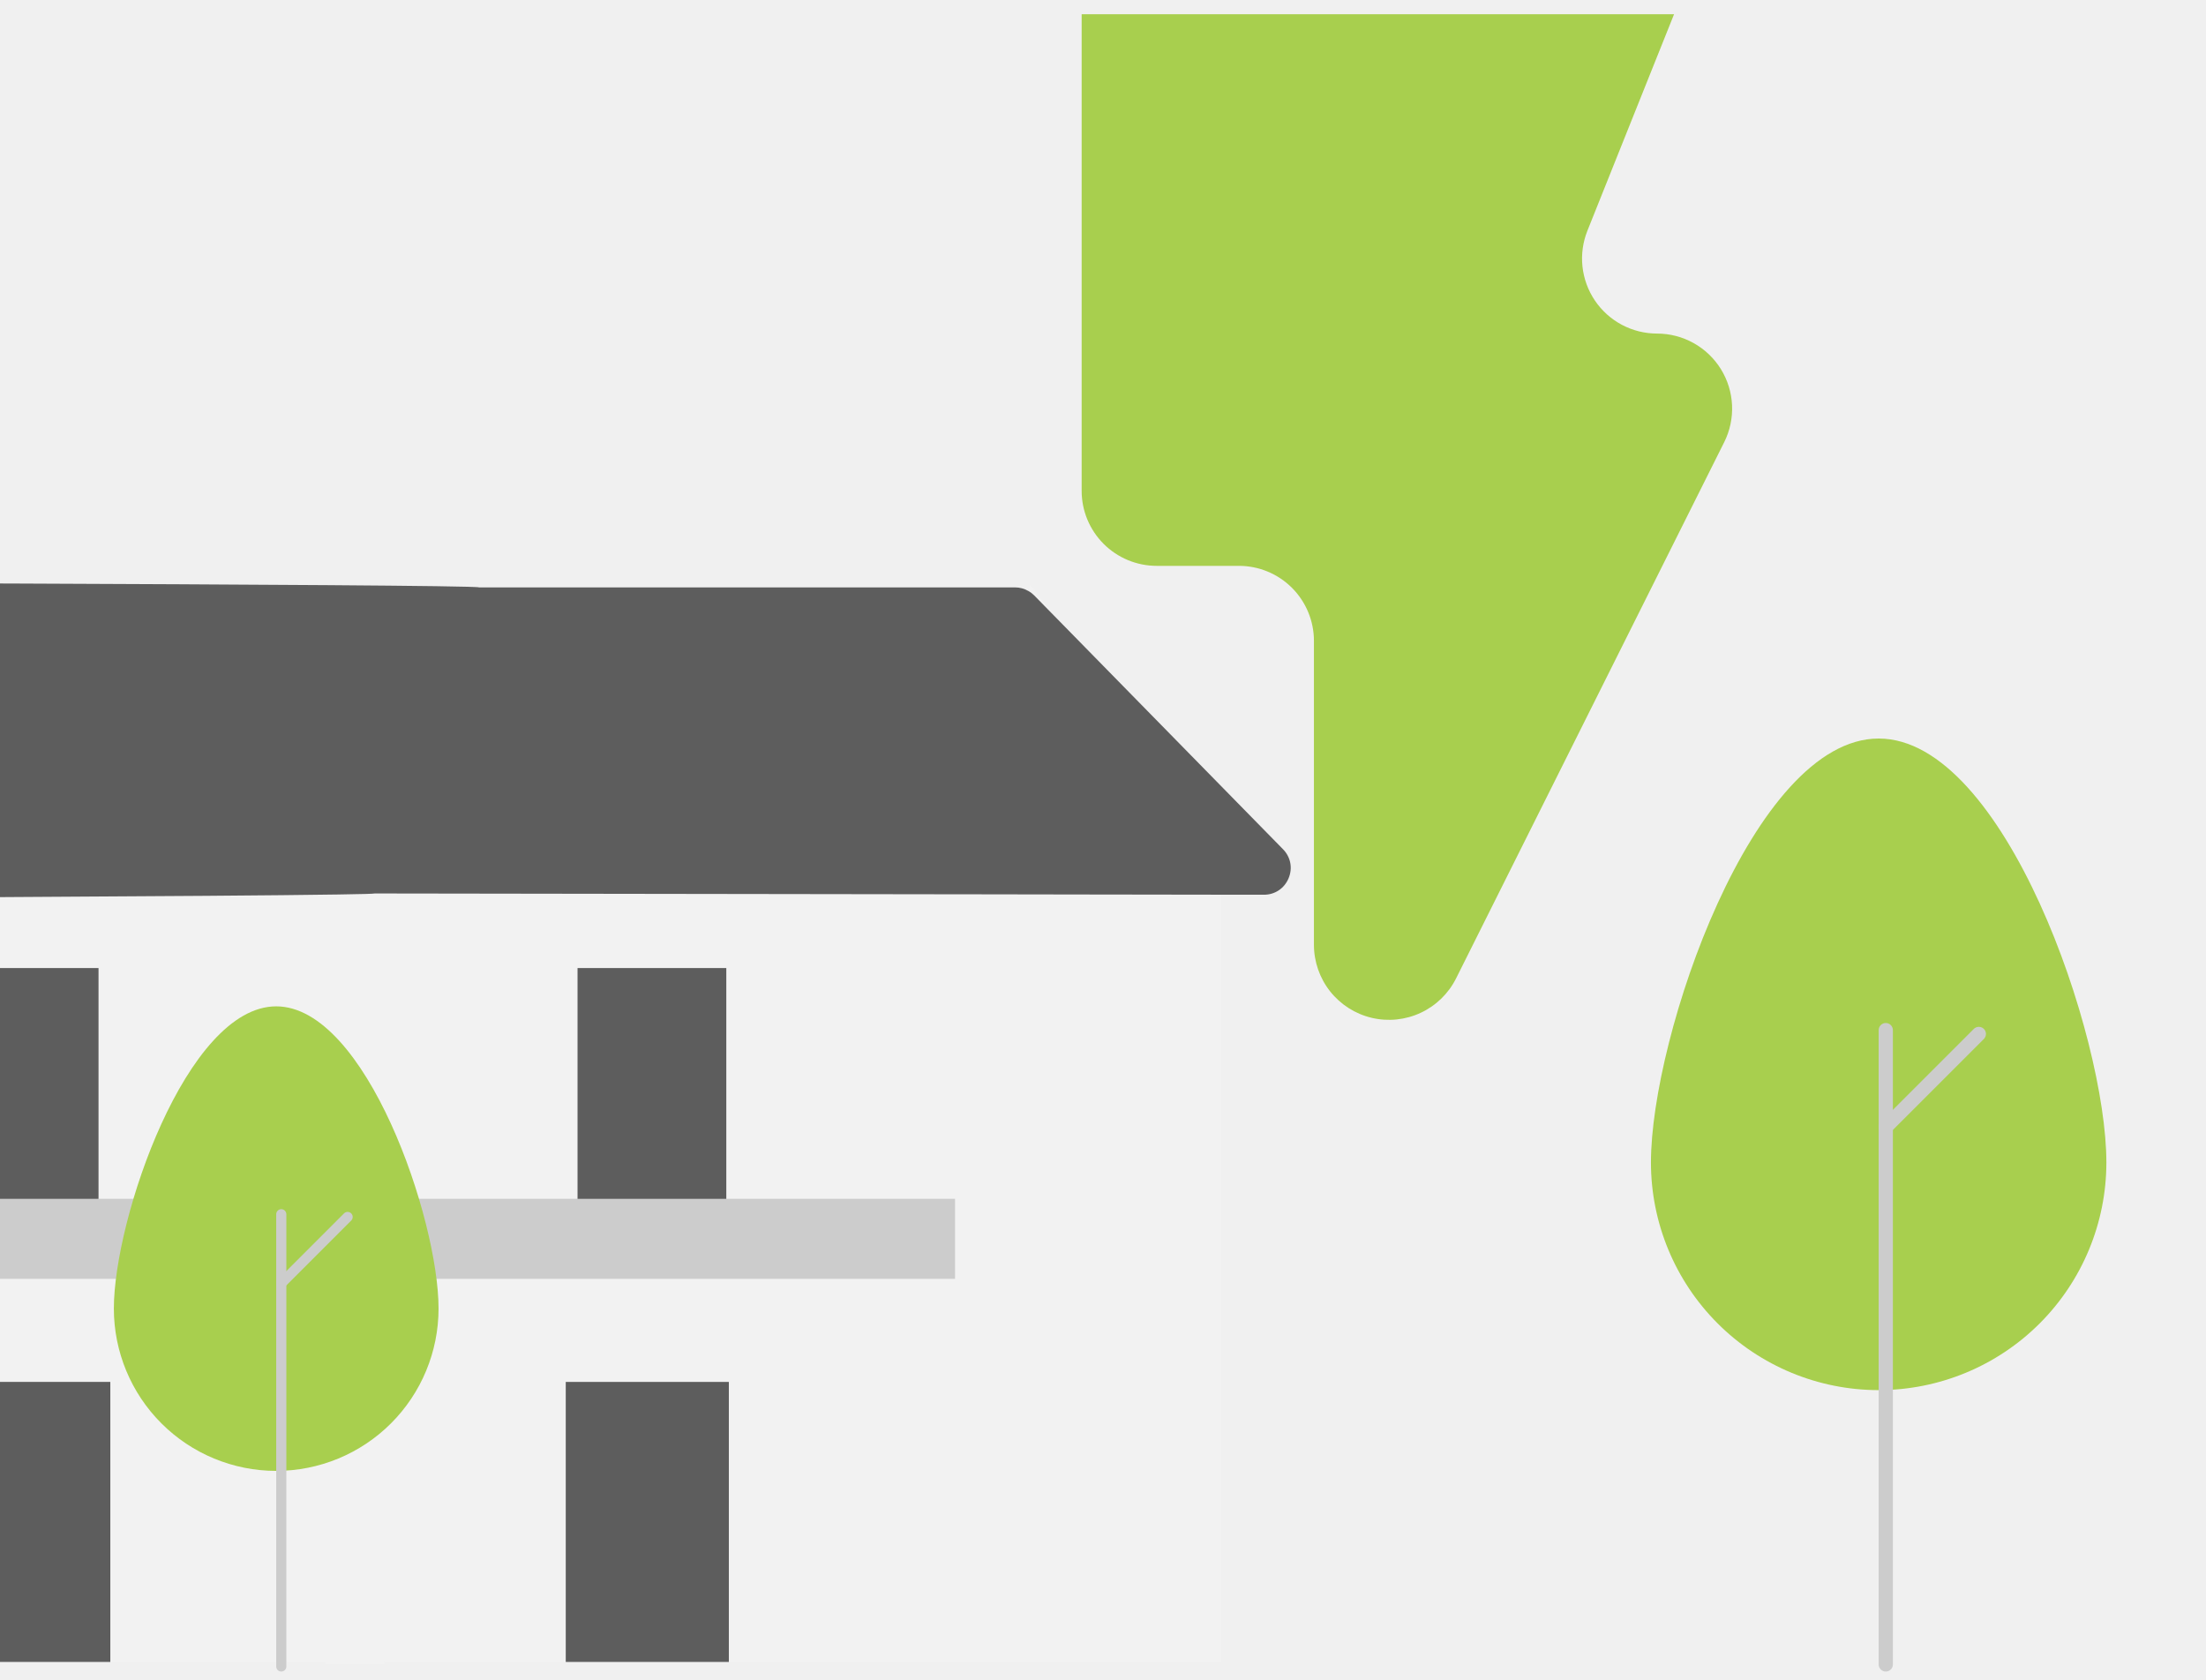
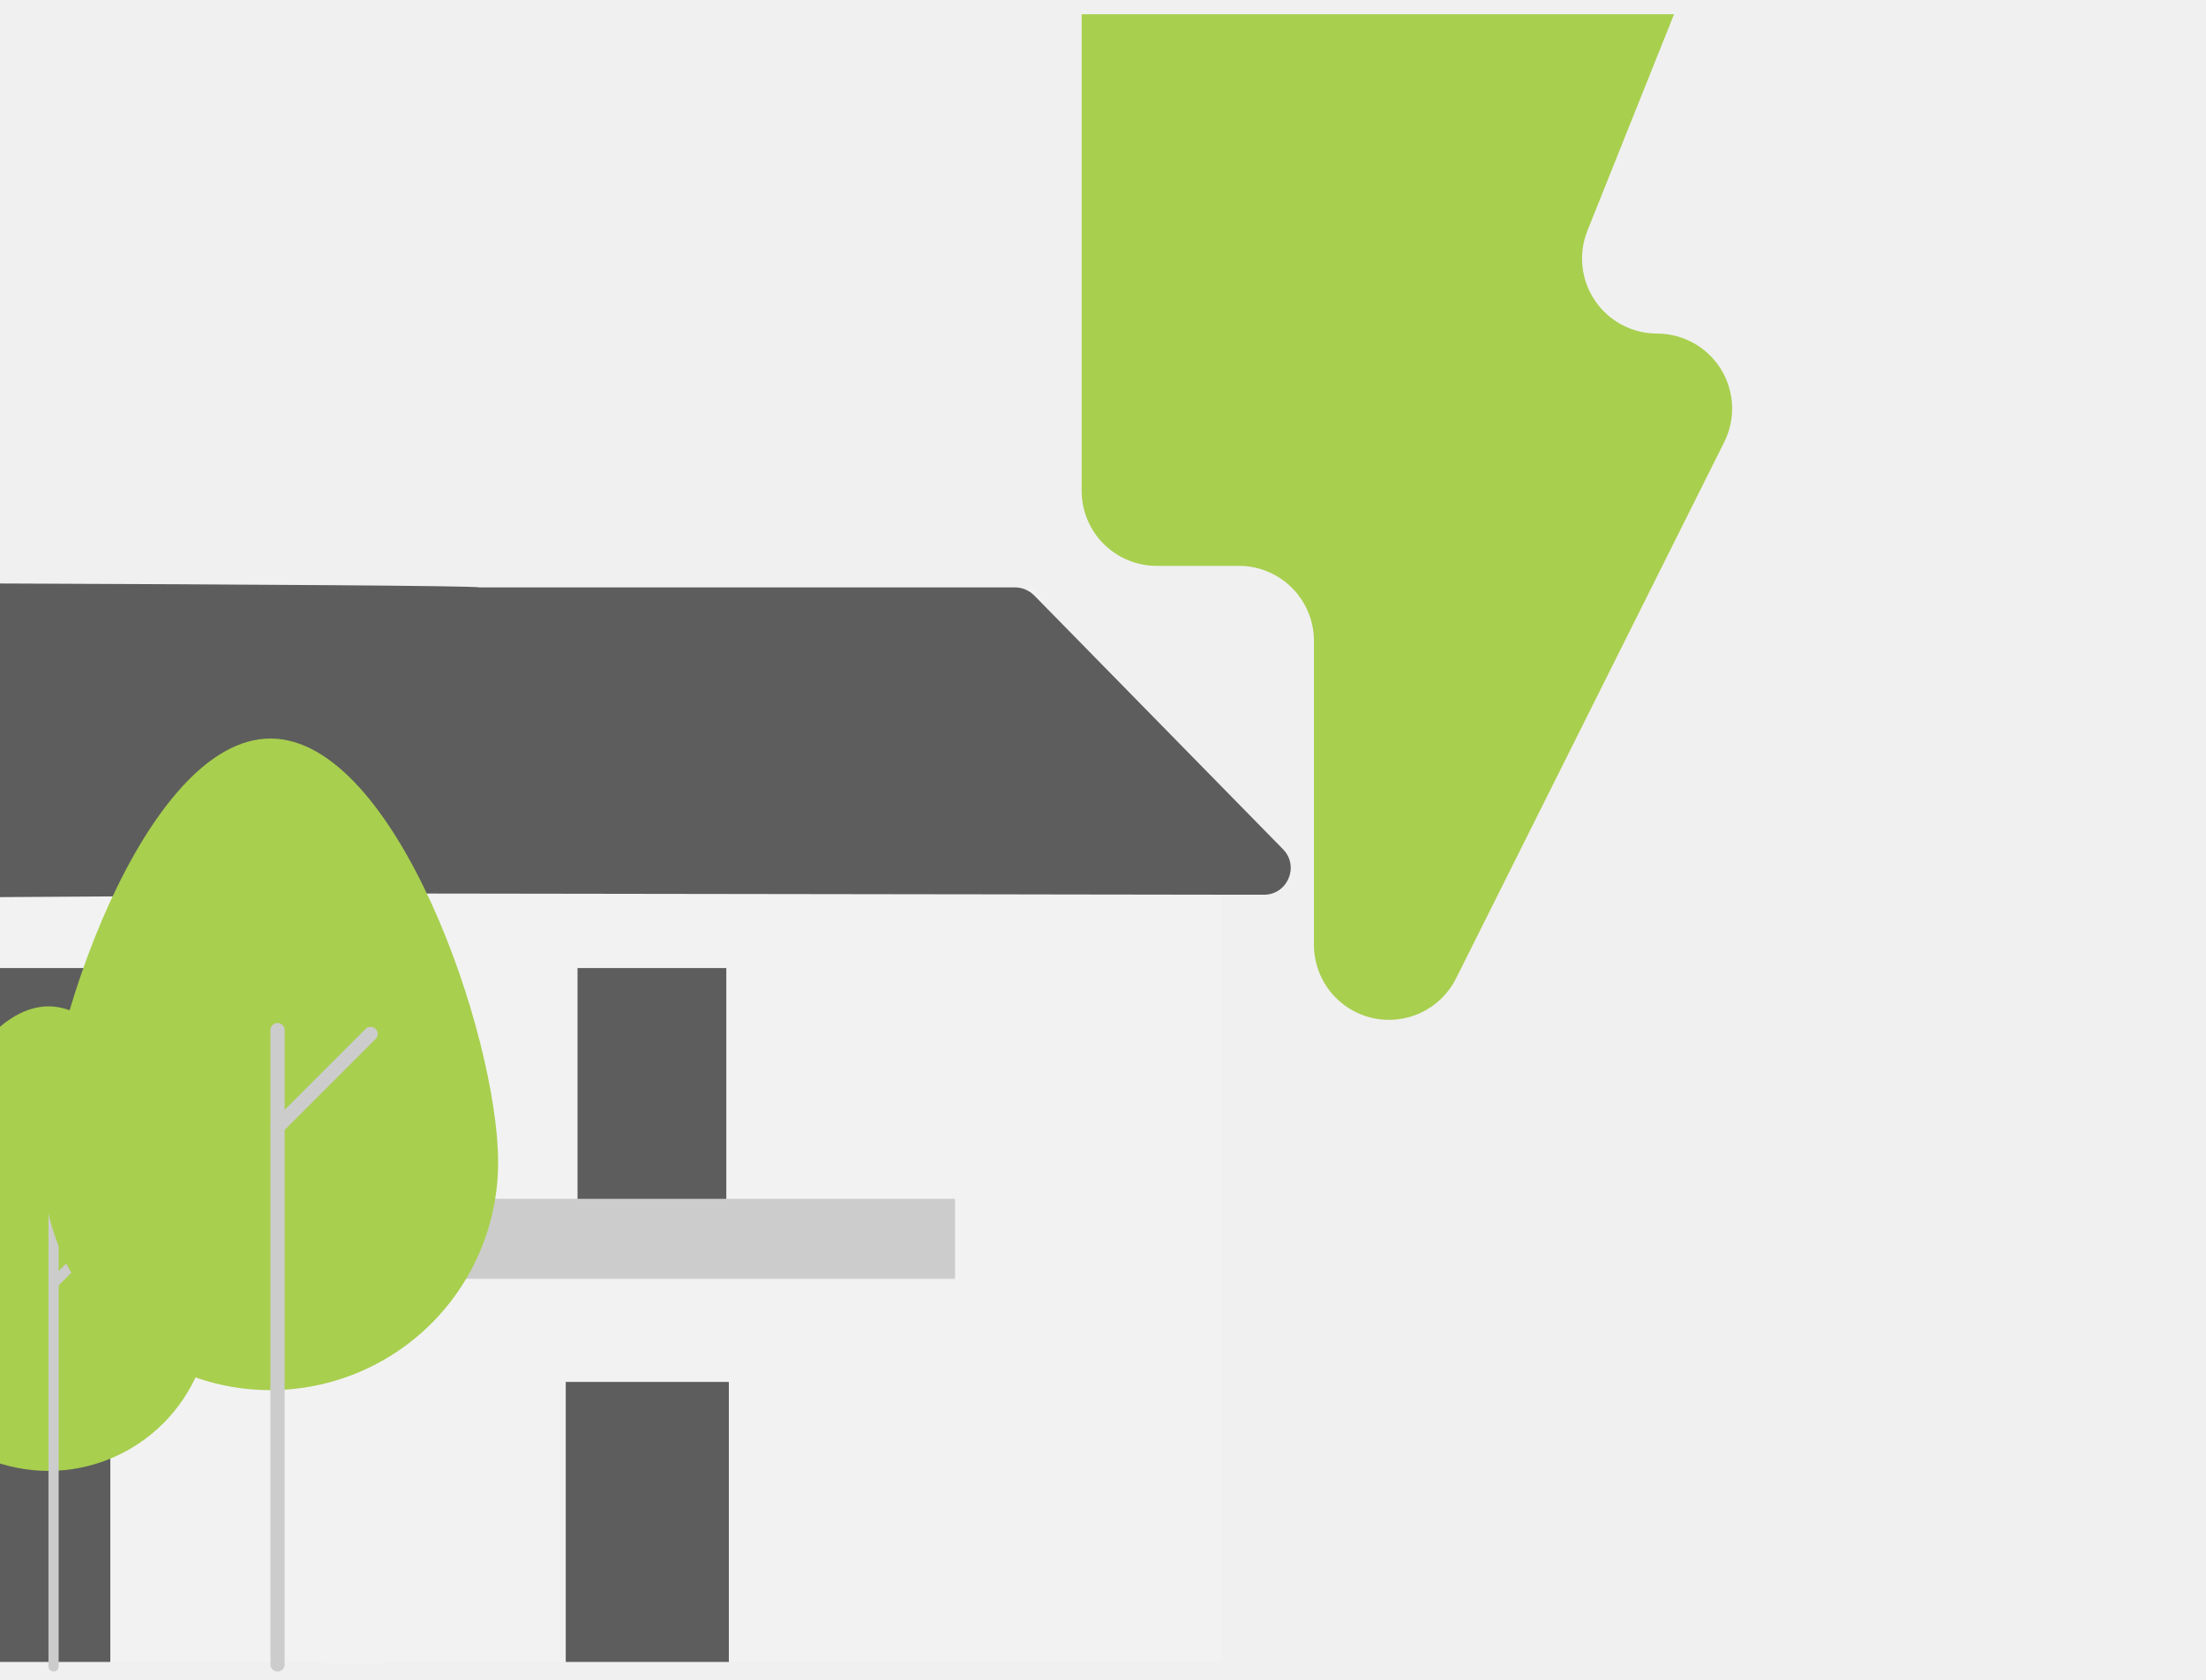
<svg xmlns="http://www.w3.org/2000/svg" width="155" height="118" viewBox="0 0 155 118" fill="none">
-   <path d="M67.644 58.616H23.751V116.779H67.644V58.616Z" fill="#F2F2F2" />
-   <path d="M85.806 116.779H66.995V58.616L72.401 41.102L85.806 58.616V116.779Z" fill="#F2F2F2" />
-   <path d="M51.211 97.103H39.752V116.779H51.211V97.103Z" fill="#5D5D5D" />
-   <path d="M51.032 68.022H40.58V85.968H51.032V68.022Z" fill="#5D5D5D" />
-   <path d="M67.103 84.238H23.211V89.859H67.103V84.238Z" fill="#CCCCCC" />
-   <path d="M23.751 58.615H0V116.779H23.751V58.615Z" fill="#F2F2F2" />
-   <path d="M7.751 97.102H0V116.779H7.751V97.102Z" fill="#5D5D5D" />
-   <path d="M6.923 68.022H0V85.968H6.923V68.022Z" fill="#5D5D5D" />
-   <path d="M24.292 84.237H0V89.86H24.292V84.237Z" fill="#CCCCCC" />
-   <path d="M90.538 61.717C90.24 62.429 89.577 62.87 88.807 62.87H88.804L85.808 62.867L78.358 62.856H78.054L76.2 62.853L67.645 62.839H66.995L26.33 62.781C26.289 62.805 25.362 62.829 23.751 62.853C19.575 62.918 10.812 62.98 1.033 63.031C0.691 63.034 0.345 63.034 0 63.038V41C0.342 41.003 0.688 41.003 1.033 41.003C16.49 41.065 33.475 41.154 33.664 41.274H71.322C71.654 41.274 71.982 41.363 72.266 41.534C72.413 41.612 72.547 41.718 72.666 41.838L74.021 43.22L74.722 43.935L90.148 59.672C90.689 60.223 90.839 61.006 90.538 61.717Z" fill="#5D5D5D" />
-   <path d="M27.001 62.908H22.896V116.95H27.001V62.908Z" fill="#F2F2F2" />
-   <path d="M30.814 91.948C30.814 85.653 25.707 70.713 19.407 70.713C13.107 70.713 8 85.653 8 91.948C8 94.974 9.202 97.875 11.341 100.014C13.48 102.153 16.382 103.355 19.407 103.355C22.432 103.355 25.334 102.153 27.473 100.014C29.612 97.875 30.814 94.974 30.814 91.948Z" fill="#A8CF4E" />
-   <path d="M19.763 117.453C19.669 117.453 19.578 117.416 19.511 117.349C19.445 117.282 19.407 117.192 19.407 117.097V85.321C19.407 85.227 19.445 85.136 19.511 85.069C19.578 85.002 19.669 84.965 19.763 84.965C19.858 84.965 19.949 85.002 20.015 85.069C20.082 85.136 20.12 85.227 20.12 85.321V117.097C20.12 117.192 20.082 117.282 20.015 117.349C19.949 117.416 19.858 117.453 19.763 117.453Z" fill="#CCCCCC" />
-   <path d="M19.763 90.531C19.693 90.531 19.624 90.51 19.565 90.471C19.507 90.431 19.461 90.376 19.434 90.311C19.407 90.245 19.4 90.174 19.414 90.105C19.428 90.035 19.462 89.972 19.511 89.922L24.173 85.26C24.24 85.193 24.331 85.156 24.425 85.156C24.52 85.156 24.61 85.193 24.677 85.26C24.744 85.327 24.782 85.418 24.782 85.512C24.782 85.607 24.744 85.697 24.677 85.764L20.015 90.426C19.982 90.459 19.943 90.486 19.9 90.504C19.857 90.522 19.81 90.531 19.763 90.531Z" fill="#CCCCCC" />
-   <path d="M148 81.679C148 72.848 140.837 51.894 132 51.894C123.163 51.894 116 72.848 116 81.679C116 85.922 117.686 89.992 120.686 92.992C123.687 95.993 127.757 97.679 132 97.679C136.243 97.679 140.313 95.993 143.314 92.992C146.314 89.992 148 85.922 148 81.679Z" fill="#A8CF4E" />
-   <path d="M132.5 117.454C132.367 117.454 132.24 117.401 132.146 117.307C132.053 117.213 132 117.086 132 116.954V72.383C132 72.251 132.053 72.124 132.146 72.03C132.24 71.936 132.367 71.883 132.5 71.883C132.633 71.883 132.76 71.936 132.854 72.03C132.947 72.124 133 72.251 133 72.383V116.954C133 117.086 132.947 117.213 132.854 117.307C132.76 117.401 132.633 117.454 132.5 117.454Z" fill="#CCCCCC" />
-   <path d="M132.5 79.69C132.401 79.69 132.304 79.661 132.222 79.606C132.14 79.551 132.076 79.473 132.038 79.382C132 79.29 131.99 79.19 132.01 79.093C132.029 78.996 132.076 78.907 132.146 78.837L138.685 72.298C138.779 72.204 138.906 72.151 139.039 72.151C139.171 72.151 139.298 72.204 139.392 72.298C139.486 72.392 139.539 72.519 139.539 72.651C139.539 72.784 139.486 72.911 139.392 73.005L132.853 79.544C132.807 79.59 132.752 79.627 132.691 79.652C132.631 79.678 132.566 79.69 132.5 79.69Z" fill="#CCCCCC" />
-   <path d="M116.432 23.439C115.57 23.439 114.721 23.228 113.96 22.825C113.199 22.421 112.549 21.836 112.065 21.122C111.582 20.409 111.282 19.588 111.189 18.731C111.097 17.874 111.217 17.008 111.537 16.208L117.624 1H76V34.488C76 35.18 76.136 35.866 76.401 36.506C76.666 37.145 77.055 37.727 77.544 38.216C78.034 38.706 78.615 39.094 79.255 39.359C79.895 39.624 80.58 39.761 81.273 39.761H87.048C88.447 39.761 89.788 40.316 90.777 41.305C91.766 42.294 92.321 43.635 92.321 45.033V66.389C92.321 67.576 92.722 68.729 93.459 69.661C94.196 70.592 95.226 71.247 96.382 71.52C97.538 71.793 98.752 71.668 99.828 71.164C100.904 70.661 101.778 69.809 102.309 68.747L121.148 31.07C121.55 30.266 121.739 29.373 121.699 28.475C121.659 27.577 121.389 26.705 120.917 25.94C120.444 25.176 119.784 24.545 118.999 24.107C118.214 23.669 117.331 23.44 116.432 23.439Z" fill="#A8CF4E" />
+   <g clip-path="url(#clip0_13_707)">
+     <path d="M67.644 58.616H23.751V116.779H67.644V58.616Z" fill="#F2F2F2" />
+     <path d="M85.806 116.779H66.995V58.616L72.401 41.102L85.806 58.616V116.779Z" fill="#F2F2F2" />
+     <path d="M51.211 97.103H39.752V116.779H51.211V97.103Z" fill="#5D5D5D" />
+     <path d="M51.032 68.022H40.58V85.968H51.032V68.022Z" fill="#5D5D5D" />
+     <path d="M67.103 84.238H23.211V89.859H67.103V84.238Z" fill="#CCCCCC" />
+     <path d="M23.751 58.615H0V116.779H23.751V58.615Z" fill="#F2F2F2" />
+     <path d="M7.751 97.102H0V116.779H7.751V97.102Z" fill="#5D5D5D" />
+     <path d="M6.923 68.022H0V85.968H6.923V68.022Z" fill="#5D5D5D" />
+     <path d="M24.292 84.237H0V89.86H24.292V84.237Z" fill="#CCCCCC" />
+     <path d="M90.538 61.717C90.24 62.429 89.577 62.87 88.807 62.87H88.804L85.808 62.867L78.358 62.856H78.054L76.2 62.853L67.645 62.839H66.995L26.33 62.781C26.289 62.805 25.362 62.829 23.751 62.853C19.575 62.918 10.812 62.98 1.033 63.031C0.691 63.034 0.345 63.034 0 63.038V41C0.342 41.003 0.688 41.003 1.033 41.003C16.49 41.065 33.475 41.154 33.664 41.274H71.322C71.654 41.274 71.982 41.363 72.266 41.534C72.413 41.612 72.547 41.718 72.666 41.838L74.021 43.22L74.722 43.935L90.148 59.672C90.689 60.223 90.839 61.006 90.538 61.717Z" fill="#5D5D5D" />
+     <path d="M27.001 62.908H22.896V116.95H27.001V62.908Z" fill="#F2F2F2" />
+     <path d="M14.814 91.948C14.814 85.653 9.707 70.713 3.407 70.713C-2.893 70.713 -8 85.653 -8 91.948C-8 94.974 -6.798 97.875 -4.659 100.014C-2.52 102.153 0.382 103.355 3.407 103.355C6.432 103.355 9.334 102.153 11.473 100.014C13.612 97.875 14.814 94.974 14.814 91.948Z" fill="#A8CF4E" />
+     <path d="M3.763 117.453C3.669 117.453 3.578 117.416 3.511 117.349C3.445 117.282 3.407 117.192 3.407 117.097V85.321C3.407 85.227 3.445 85.136 3.511 85.069C3.578 85.002 3.669 84.965 3.763 84.965C3.858 84.965 3.949 85.002 4.016 85.069C4.082 85.136 4.12 85.227 4.12 85.321V117.097C4.12 117.192 4.082 117.282 4.016 117.349C3.949 117.416 3.858 117.453 3.763 117.453Z" fill="#CCCCCC" />
+     <path d="M3.763 90.531C3.693 90.531 3.624 90.51 3.565 90.471C3.507 90.431 3.461 90.376 3.434 90.311C3.407 90.245 3.4 90.174 3.414 90.105C3.428 90.035 3.462 89.972 3.511 89.922L8.173 85.26C8.24 85.193 8.331 85.156 8.425 85.156C8.52 85.156 8.61 85.193 8.677 85.26C8.744 85.327 8.782 85.418 8.782 85.512C8.782 85.607 8.744 85.697 8.677 85.764L4.015 90.426C3.982 90.459 3.943 90.486 3.9 90.504C3.857 90.522 3.81 90.531 3.763 90.531Z" fill="#CCCCCC" />
+     <path d="M35 81.679C35 72.848 27.837 51.894 19 51.894C10.163 51.894 3 72.848 3 81.679C3 85.922 4.686 89.992 7.686 92.992C10.687 95.993 14.757 97.679 19 97.679C23.244 97.679 27.313 95.993 30.314 92.992C33.314 89.992 35 85.922 35 81.679Z" fill="#A8CF4E" />
+     <path d="M19.5 117.454C19.367 117.454 19.24 117.401 19.146 117.307C19.053 117.213 19 117.086 19 116.954V72.383C19 72.251 19.053 72.124 19.146 72.03C19.24 71.936 19.367 71.883 19.5 71.883C19.633 71.883 19.76 71.936 19.854 72.03C19.947 72.124 20 72.251 20 72.383V116.954C20 117.086 19.947 117.213 19.854 117.307C19.76 117.401 19.633 117.454 19.5 117.454Z" fill="#CCCCCC" />
+     <path d="M19.5 79.69C19.401 79.69 19.304 79.661 19.222 79.606C19.14 79.551 19.076 79.473 19.038 79.382C19 79.29 18.99 79.19 19.01 79.093C19.029 78.996 19.076 78.907 19.146 78.837L25.685 72.298C25.779 72.204 25.906 72.151 26.039 72.151C26.171 72.151 26.299 72.204 26.392 72.298C26.486 72.392 26.539 72.519 26.539 72.651C26.539 72.784 26.486 72.911 26.392 73.005L19.853 79.544C19.807 79.59 19.752 79.627 19.691 79.652C19.631 79.678 19.566 79.69 19.5 79.69Z" fill="#CCCCCC" />
+     <path d="M116.432 23.439C115.57 23.439 114.721 23.228 113.96 22.825C113.199 22.421 112.549 21.836 112.065 21.122C111.582 20.409 111.282 19.588 111.189 18.731C111.097 17.874 111.217 17.008 111.537 16.208L117.624 1H76V34.488C76 35.18 76.136 35.866 76.401 36.506C76.666 37.145 77.055 37.727 77.544 38.216C78.034 38.706 78.615 39.094 79.255 39.359C79.895 39.624 80.58 39.761 81.273 39.761H87.048C88.447 39.761 89.788 40.316 90.777 41.305C91.766 42.294 92.321 43.635 92.321 45.033V66.389C92.321 67.576 92.722 68.729 93.459 69.661C94.196 70.592 95.226 71.247 96.382 71.52C97.538 71.793 98.752 71.668 99.828 71.164C100.904 70.661 101.778 69.809 102.309 68.747L121.148 31.07C121.55 30.266 121.739 29.373 121.699 28.475C121.659 27.577 121.389 26.705 120.917 25.94C120.444 25.176 119.784 24.545 118.999 24.107C118.214 23.669 117.331 23.44 116.432 23.439Z" fill="#A8CF4E" />
+   </g>
+   <defs>
+     <clipPath id="clip0_13_707">
+       <rect width="155" height="118" fill="white" />
+     </clipPath>
+   </defs>
</svg>
